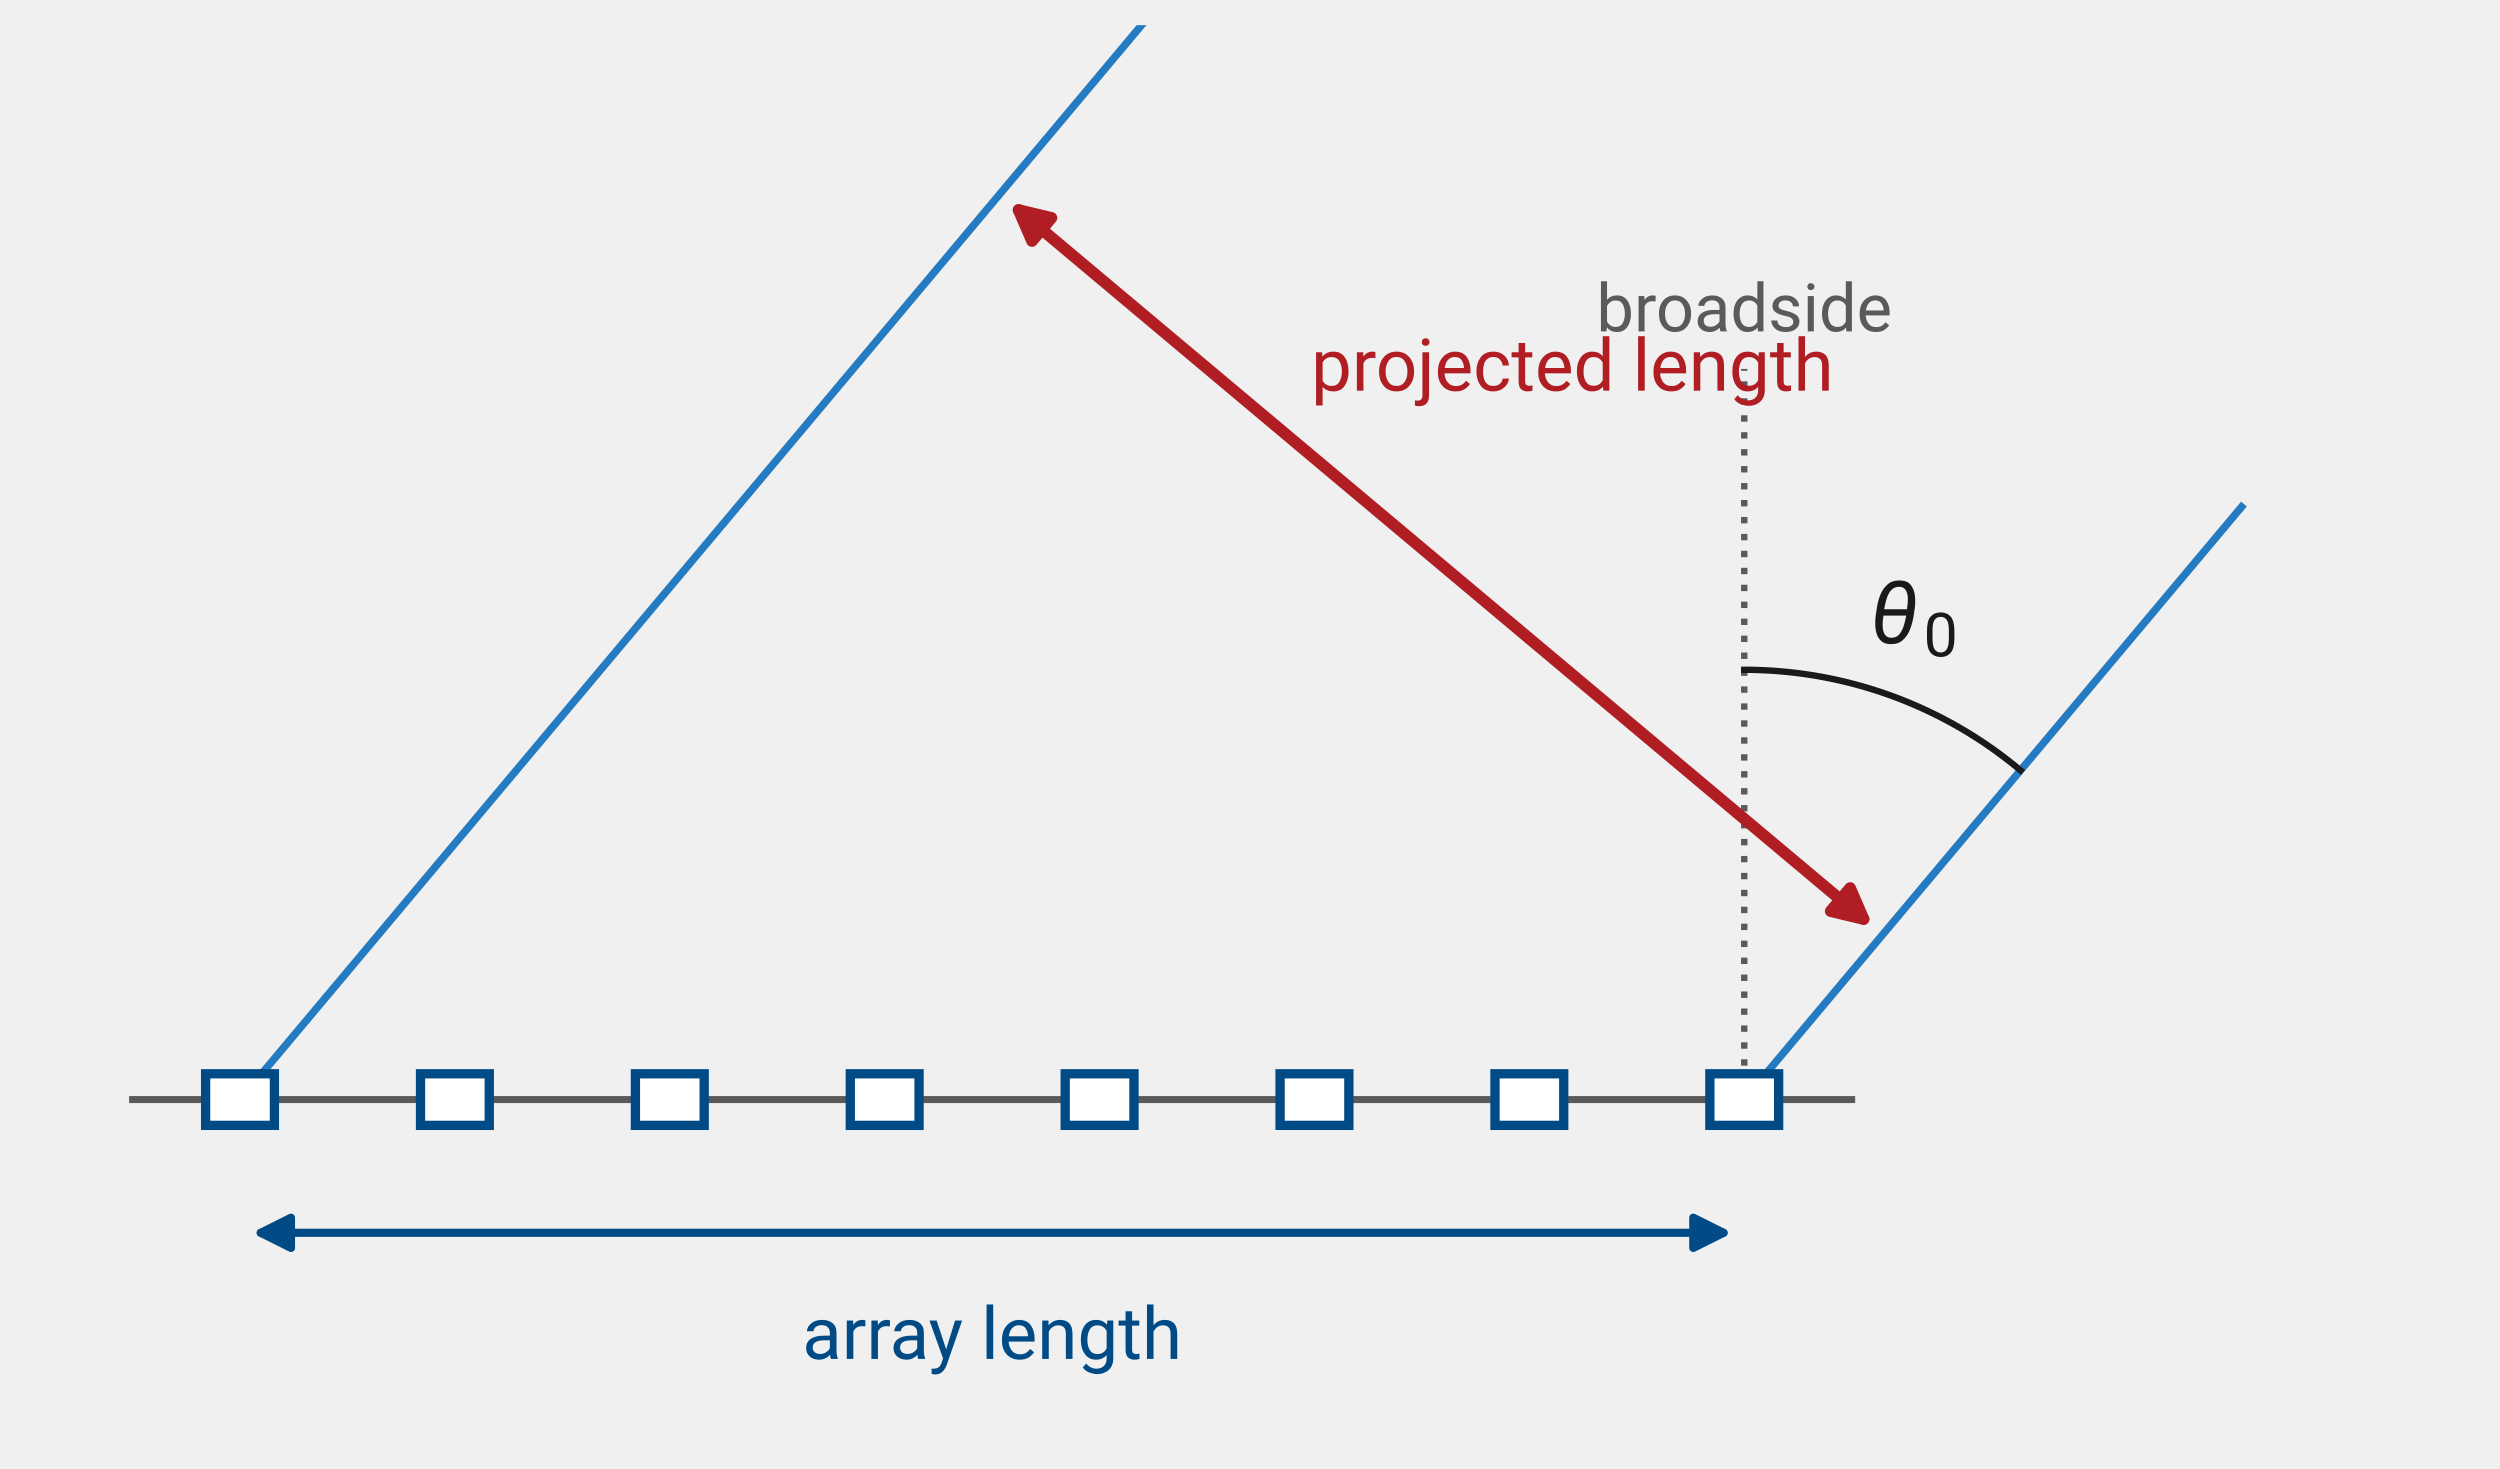
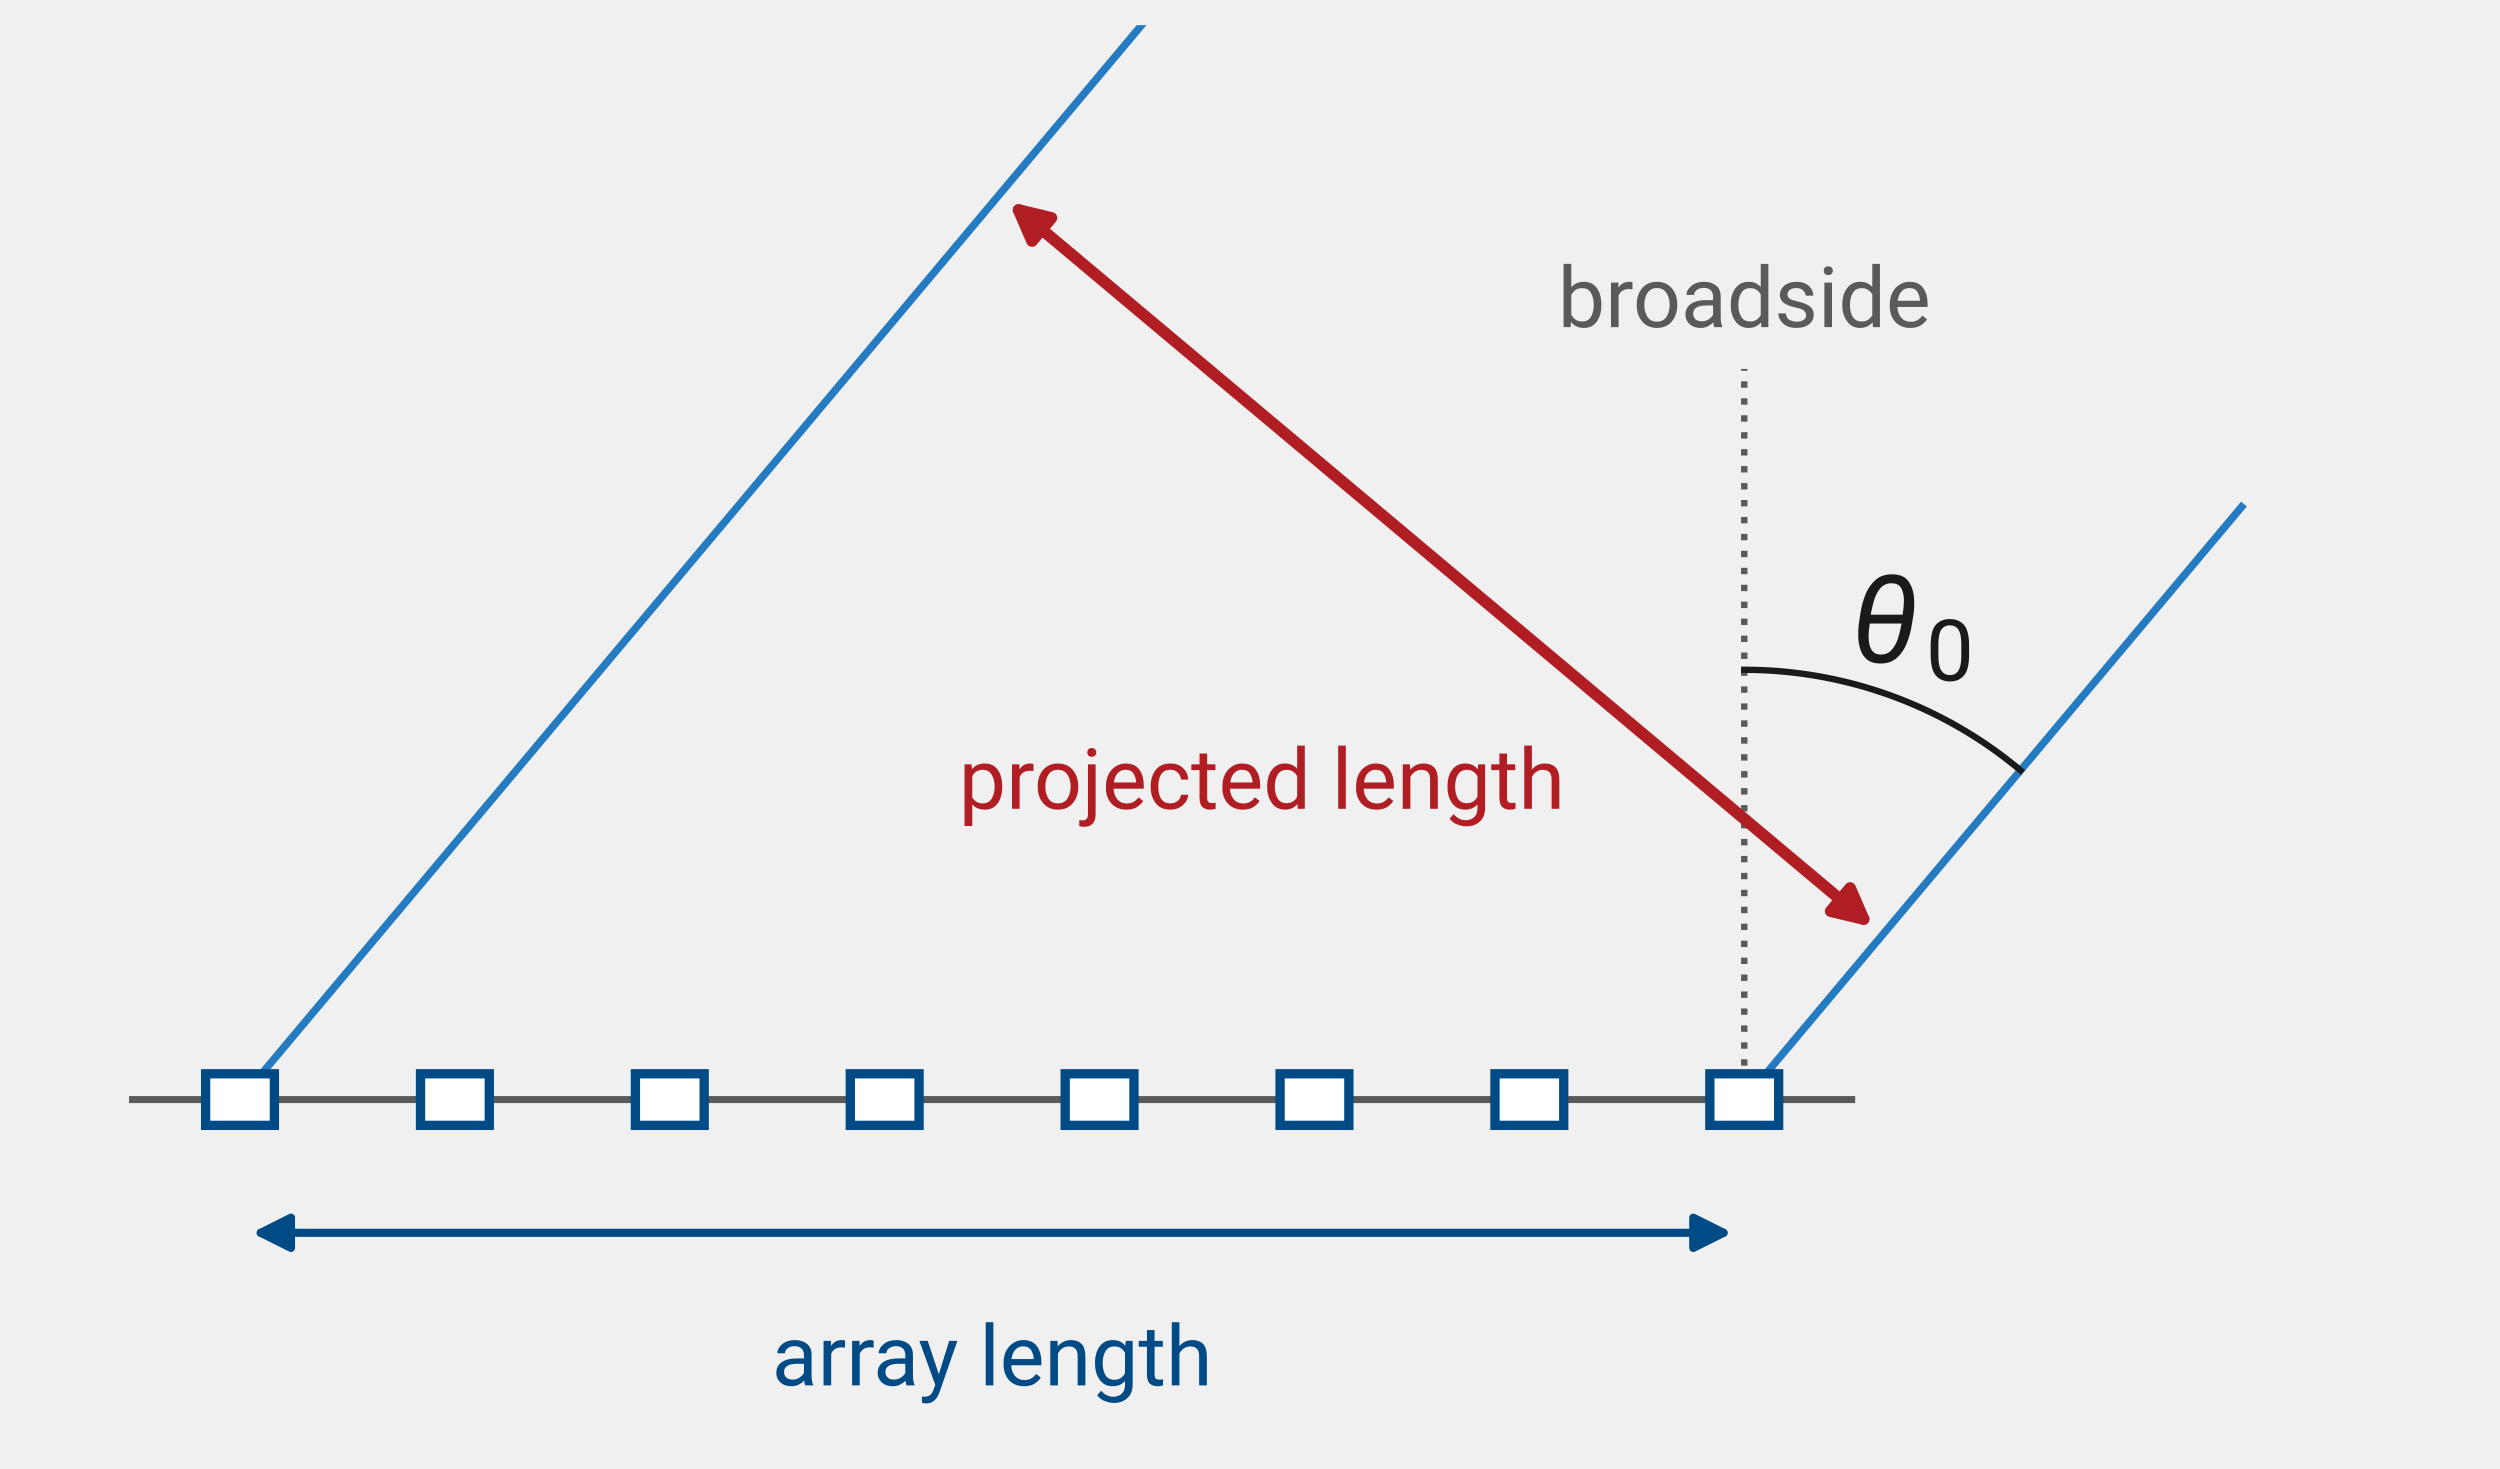
<svg xmlns="http://www.w3.org/2000/svg" width="429.984pt" height="252.576pt" viewBox="0 0 429.984 252.576" version="1.1">
  <defs>
    <style type="text/css">*{stroke-linejoin: round; stroke-linecap: butt}</style>
  </defs>
  <g id="figure_1">
    <g id="patch_1">
      <path d="M 0 252.576  L 429.984 252.576  L 429.984 0  L 0 0  L 0 252.576  z " style="fill: none" />
    </g>
    <g id="axes_1">
      <g id="line2d_1">
-         <path d="M 22.8 189.12  L 318.48 189.12  " clip-path="url(#p473b830bad)" style="fill: none; stroke: #5a5a5a; stroke-width: 1.2; stroke-linecap: square" />
+         <path d="M 22.8 189.12  L 318.48 189.12  " clip-path="url(#p02f128a2d7)" style="fill: none; stroke: #5a5a5a; stroke-width: 1.2; stroke-linecap: square" />
      </g>
      <g id="line2d_2">
-         <path d="M 41.28 189.12  L 198.079 2.254  " clip-path="url(#p473b830bad)" style="fill: none; stroke: #0067b9; stroke-opacity: 0.85; stroke-width: 1.3; stroke-linecap: square" />
+         <path d="M 41.28 189.12  L 198.079 2.254  " clip-path="url(#p02f128a2d7)" style="fill: none; stroke: #0067b9; stroke-opacity: 0.85; stroke-width: 1.3; stroke-linecap: square" />
      </g>
      <g id="line2d_3">
-         <path d="M 300 189.12  L 385.527 87.193  " clip-path="url(#p473b830bad)" style="fill: none; stroke: #0067b9; stroke-opacity: 0.85; stroke-width: 1.3; stroke-linecap: square" />
+         <path d="M 300 189.12  L 385.527 87.193  " clip-path="url(#p02f128a2d7)" style="fill: none; stroke: #0067b9; stroke-opacity: 0.85; stroke-width: 1.3; stroke-linecap: square" />
      </g>
      <g id="line2d_4">
-         <path d="M 300 189.12  L 300 63.456  " clip-path="url(#p473b830bad)" style="fill: none; stroke-dasharray: 1.1,1.815; stroke-dashoffset: 0; stroke: #5a5a5a; stroke-width: 1.1" />
+         <path d="M 300 189.12  L 300 63.456  " clip-path="url(#p02f128a2d7)" style="fill: none; stroke-dasharray: 1.1,1.815; stroke-dashoffset: 0; stroke: #5a5a5a; stroke-width: 1.1" />
      </g>
      <g id="line2d_5">
-         <path d="M 300 115.2  L 300.875 115.205  L 301.749 115.221  L 302.623 115.247  L 303.497 115.283  L 304.371 115.329  L 305.244 115.386  L 306.116 115.453  L 306.987 115.531  L 307.857 115.619  L 308.726 115.717  L 309.594 115.825  L 310.461 115.944  L 311.326 116.073  L 312.19 116.212  L 313.051 116.361  L 313.911 116.521  L 314.769 116.691  L 315.625 116.87  L 316.479 117.06  L 317.331 117.26  L 318.18 117.47  L 319.026 117.691  L 319.87 117.921  L 320.711 118.161  L 321.549 118.411  L 322.385 118.671  L 323.217 118.941  L 324.045 119.22  L 324.871 119.51  L 325.693 119.809  L 326.511 120.118  L 327.326 120.436  L 328.136 120.764  L 328.943 121.102  L 329.746 121.449  L 330.545 121.806  L 331.339 122.172  L 332.129 122.548  L 332.914 122.932  L 333.695 123.326  L 334.471 123.73  L 335.243 124.142  L 336.009 124.564  L 336.77 124.994  L 337.527 125.434  L 338.278 125.882  L 339.023 126.34  L 339.763 126.806  L 340.498 127.281  L 341.227 127.764  L 341.95 128.256  L 342.667 128.757  L 343.378 129.266  L 344.083 129.784  L 344.782 130.309  L 345.475 130.843  L 346.162 131.385  L 346.842 131.936  L 347.515 132.494  " clip-path="url(#p473b830bad)" style="fill: none; stroke: #1a1a1a; stroke-width: 1.1; stroke-linecap: square" />
+         <path d="M 300 115.2  L 300.875 115.205  L 301.749 115.221  L 302.623 115.247  L 303.497 115.283  L 304.371 115.329  L 305.244 115.386  L 306.116 115.453  L 306.987 115.531  L 307.857 115.619  L 308.726 115.717  L 309.594 115.825  L 310.461 115.944  L 311.326 116.073  L 312.19 116.212  L 313.051 116.361  L 313.911 116.521  L 314.769 116.691  L 315.625 116.87  L 316.479 117.06  L 317.331 117.26  L 318.18 117.47  L 319.026 117.691  L 319.87 117.921  L 320.711 118.161  L 321.549 118.411  L 322.385 118.671  L 323.217 118.941  L 324.045 119.22  L 324.871 119.51  L 325.693 119.809  L 326.511 120.118  L 327.326 120.436  L 328.136 120.764  L 328.943 121.102  L 329.746 121.449  L 330.545 121.806  L 331.339 122.172  L 332.129 122.548  L 332.914 122.932  L 333.695 123.326  L 334.471 123.73  L 335.243 124.142  L 336.009 124.564  L 336.77 124.994  L 337.527 125.434  L 338.278 125.882  L 339.023 126.34  L 339.763 126.806  L 340.498 127.281  L 341.227 127.764  L 341.95 128.256  L 342.667 128.757  L 343.378 129.266  L 344.083 129.784  L 344.782 130.309  L 345.475 130.843  L 346.162 131.385  L 346.842 131.936  L 347.515 132.494  " clip-path="url(#p02f128a2d7)" style="fill: none; stroke: #1a1a1a; stroke-width: 1.1; stroke-linecap: square" />
      </g>
      <g id="patch_2">
-         <path d="M 35.366 193.555  L 47.194 193.555  L 47.194 184.685  L 35.366 184.685  z " clip-path="url(#p473b830bad)" style="fill: #ffffff; stroke: #004a85; stroke-width: 1.6; stroke-linejoin: miter" />
+         <path d="M 35.366 193.555  L 47.194 193.555  L 47.194 184.685  L 35.366 184.685  z " clip-path="url(#p02f128a2d7)" style="fill: #ffffff; stroke: #004a85; stroke-width: 1.6; stroke-linejoin: miter" />
      </g>
      <g id="patch_3">
-         <path d="M 72.326 193.555  L 84.154 193.555  L 84.154 184.685  L 72.326 184.685  z " clip-path="url(#p473b830bad)" style="fill: #ffffff; stroke: #004a85; stroke-width: 1.6; stroke-linejoin: miter" />
+         <path d="M 72.326 193.555  L 84.154 193.555  L 84.154 184.685  L 72.326 184.685  z " clip-path="url(#p02f128a2d7)" style="fill: #ffffff; stroke: #004a85; stroke-width: 1.6; stroke-linejoin: miter" />
      </g>
      <g id="patch_4">
-         <path d="M 109.286 193.555  L 121.114 193.555  L 121.114 184.685  L 109.286 184.685  z " clip-path="url(#p473b830bad)" style="fill: #ffffff; stroke: #004a85; stroke-width: 1.6; stroke-linejoin: miter" />
+         <path d="M 109.286 193.555  L 121.114 193.555  L 121.114 184.685  L 109.286 184.685  z " clip-path="url(#p02f128a2d7)" style="fill: #ffffff; stroke: #004a85; stroke-width: 1.6; stroke-linejoin: miter" />
      </g>
      <g id="patch_5">
-         <path d="M 146.246 193.555  L 158.074 193.555  L 158.074 184.685  L 146.246 184.685  z " clip-path="url(#p473b830bad)" style="fill: #ffffff; stroke: #004a85; stroke-width: 1.6; stroke-linejoin: miter" />
+         <path d="M 146.246 193.555  L 158.074 193.555  L 158.074 184.685  L 146.246 184.685  z " clip-path="url(#p02f128a2d7)" style="fill: #ffffff; stroke: #004a85; stroke-width: 1.6; stroke-linejoin: miter" />
      </g>
      <g id="patch_6">
-         <path d="M 183.206 193.555  L 195.034 193.555  L 195.034 184.685  L 183.206 184.685  z " clip-path="url(#p473b830bad)" style="fill: #ffffff; stroke: #004a85; stroke-width: 1.6; stroke-linejoin: miter" />
+         <path d="M 183.206 193.555  L 195.034 193.555  L 195.034 184.685  L 183.206 184.685  z " clip-path="url(#p02f128a2d7)" style="fill: #ffffff; stroke: #004a85; stroke-width: 1.6; stroke-linejoin: miter" />
      </g>
      <g id="patch_7">
-         <path d="M 220.166 193.555  L 231.994 193.555  L 231.994 184.685  L 220.166 184.685  z " clip-path="url(#p473b830bad)" style="fill: #ffffff; stroke: #004a85; stroke-width: 1.6; stroke-linejoin: miter" />
+         <path d="M 220.166 193.555  L 231.994 193.555  L 231.994 184.685  L 220.166 184.685  z " clip-path="url(#p02f128a2d7)" style="fill: #ffffff; stroke: #004a85; stroke-width: 1.6; stroke-linejoin: miter" />
      </g>
      <g id="patch_8">
-         <path d="M 257.126 193.555  L 268.954 193.555  L 268.954 184.685  L 257.126 184.685  z " clip-path="url(#p473b830bad)" style="fill: #ffffff; stroke: #004a85; stroke-width: 1.6; stroke-linejoin: miter" />
+         <path d="M 257.126 193.555  L 268.954 193.555  L 268.954 184.685  L 257.126 184.685  z " clip-path="url(#p02f128a2d7)" style="fill: #ffffff; stroke: #004a85; stroke-width: 1.6; stroke-linejoin: miter" />
      </g>
      <g id="patch_9">
-         <path d="M 294.086 193.555  L 305.914 193.555  L 305.914 184.685  L 294.086 184.685  z " clip-path="url(#p473b830bad)" style="fill: #ffffff; stroke: #004a85; stroke-width: 1.6; stroke-linejoin: miter" />
+         <path d="M 294.086 193.555  L 305.914 193.555  L 305.914 184.685  L 294.086 184.685  z " clip-path="url(#p02f128a2d7)" style="fill: #ffffff; stroke: #004a85; stroke-width: 1.6; stroke-linejoin: miter" />
      </g>
      <g id="patch_10">
        <path d="M 44.847 212.035  Q 170.64 212.035 296.433 212.035  " style="fill: none; stroke: #004a85; stroke-width: 1.4; stroke-linecap: round" />
        <path d="M 50.047 214.635  L 44.847 212.035  L 50.047 209.435  z " style="fill: #004a85; stroke: #004a85; stroke-width: 1.4; stroke-linecap: round" />
        <path d="M 291.233 209.435  L 296.433 212.035  L 291.233 214.635  z " style="fill: #004a85; stroke: #004a85; stroke-width: 1.4; stroke-linecap: round" />
      </g>
      <g id="text_1">
-         <text style="font-size: 12.5px; font-family:'Source Sans Pro', 'Segoe UI', Roboto, Helvetica, Arial, sans-serif; text-anchor: middle; fill: #004a85" x="170.64" y="233.73" transform="rotate(-0 170.64 233.73)">array length</text>
+         <text style="font-size: 14.5px; font-family:'Source Sans Pro', 'Segoe UI', Roboto, Helvetica, Arial, sans-serif; text-anchor: middle; fill: #004a85" x="170.64" y="238.279" transform="rotate(-0 170.64 238.2789)">array length</text>
      </g>
      <g id="patch_11">
        <path d="M 175.19 36.121  Q 247.856 97.095 320.522 158.069  " style="fill: none; stroke: #b01e24; stroke-width: 2; stroke-linecap: round" />
        <path d="M 177.502 41.455  L 175.19 36.121  L 180.845 37.471  z " style="fill: #b01e24; stroke: #b01e24; stroke-width: 2; stroke-linecap: round" />
        <path d="M 318.21 152.734  L 320.522 158.069  L 314.867 156.718  z " style="fill: #b01e24; stroke: #b01e24; stroke-width: 2; stroke-linecap: round" />
      </g>
      <g id="text_2">
-         <text style="font-size: 12.5px; font-family:'Source Sans Pro', 'Segoe UI', Roboto, Helvetica, Arial, sans-serif; text-anchor: middle; fill: #b01e24" x="270.427" y="67.196" transform="rotate(-0 270.427 67.19557)">projected length</text>
+         <text style="font-size: 14.5px; font-family:'Source Sans Pro', 'Segoe UI', Roboto, Helvetica, Arial, sans-serif; text-anchor: middle; fill: #b01e24" x="217.029" y="139.111" transform="rotate(-0 217.0286 139.1109)">projected length</text>
      </g>
      <g id="text_3">
-         <text style="font-size: 11.5px; font-family:'Source Sans Pro', 'Segoe UI', Roboto, Helvetica, Arial, sans-serif; text-anchor: middle; fill: #5a5a5a" x="300" y="56.997" transform="rotate(-0 300 56.9973)">broadside</text>
+         <text style="font-size: 14.5px; font-family:'Source Sans Pro', 'Segoe UI', Roboto, Helvetica, Arial, sans-serif; text-anchor: middle; fill: #5a5a5a" x="300" y="56.262" transform="rotate(-0 300 56.26244)">broadside</text>
      </g>
      <g id="text_4">
-         <g style="fill: #1a1a1a" transform="translate(321.6579 111.128)">
+         <g style="fill: #1a1a1a" transform="translate(318.3879 114.7939)">
          <text>
-             <tspan x="0" y="-0.484" style="font-style: oblique; font-size: 15px; font-family:'Source Sans Pro', 'Segoe UI', Roboto, Helvetica, Arial, sans-serif; fill: #1a1a1a">θ</tspan>
-             <tspan x="9.177" y="1.766" style="font-size: 10.5px; font-family:'Source Sans Pro', 'Segoe UI', Roboto, Helvetica, Arial, sans-serif; fill: #1a1a1a">0</tspan>
+             <tspan x="0" y="-0.875" style="font-style: oblique; font-size: 21px; font-family:'Source Sans Pro', 'Segoe UI', Roboto, Helvetica, Arial, sans-serif; fill: #1a1a1a">θ</tspan>
+             <tspan x="12.848" y="2.275" style="font-size: 14.7px; font-family:'Source Sans Pro', 'Segoe UI', Roboto, Helvetica, Arial, sans-serif; fill: #1a1a1a">0</tspan>
          </text>
        </g>
      </g>
    </g>
  </g>
  <defs>
-     <clipPath id="p473b830bad">
+     <clipPath id="p02f128a2d7">
      <rect x="4.32" y="4.32" width="421.344" height="243.936" />
    </clipPath>
  </defs>
</svg>
